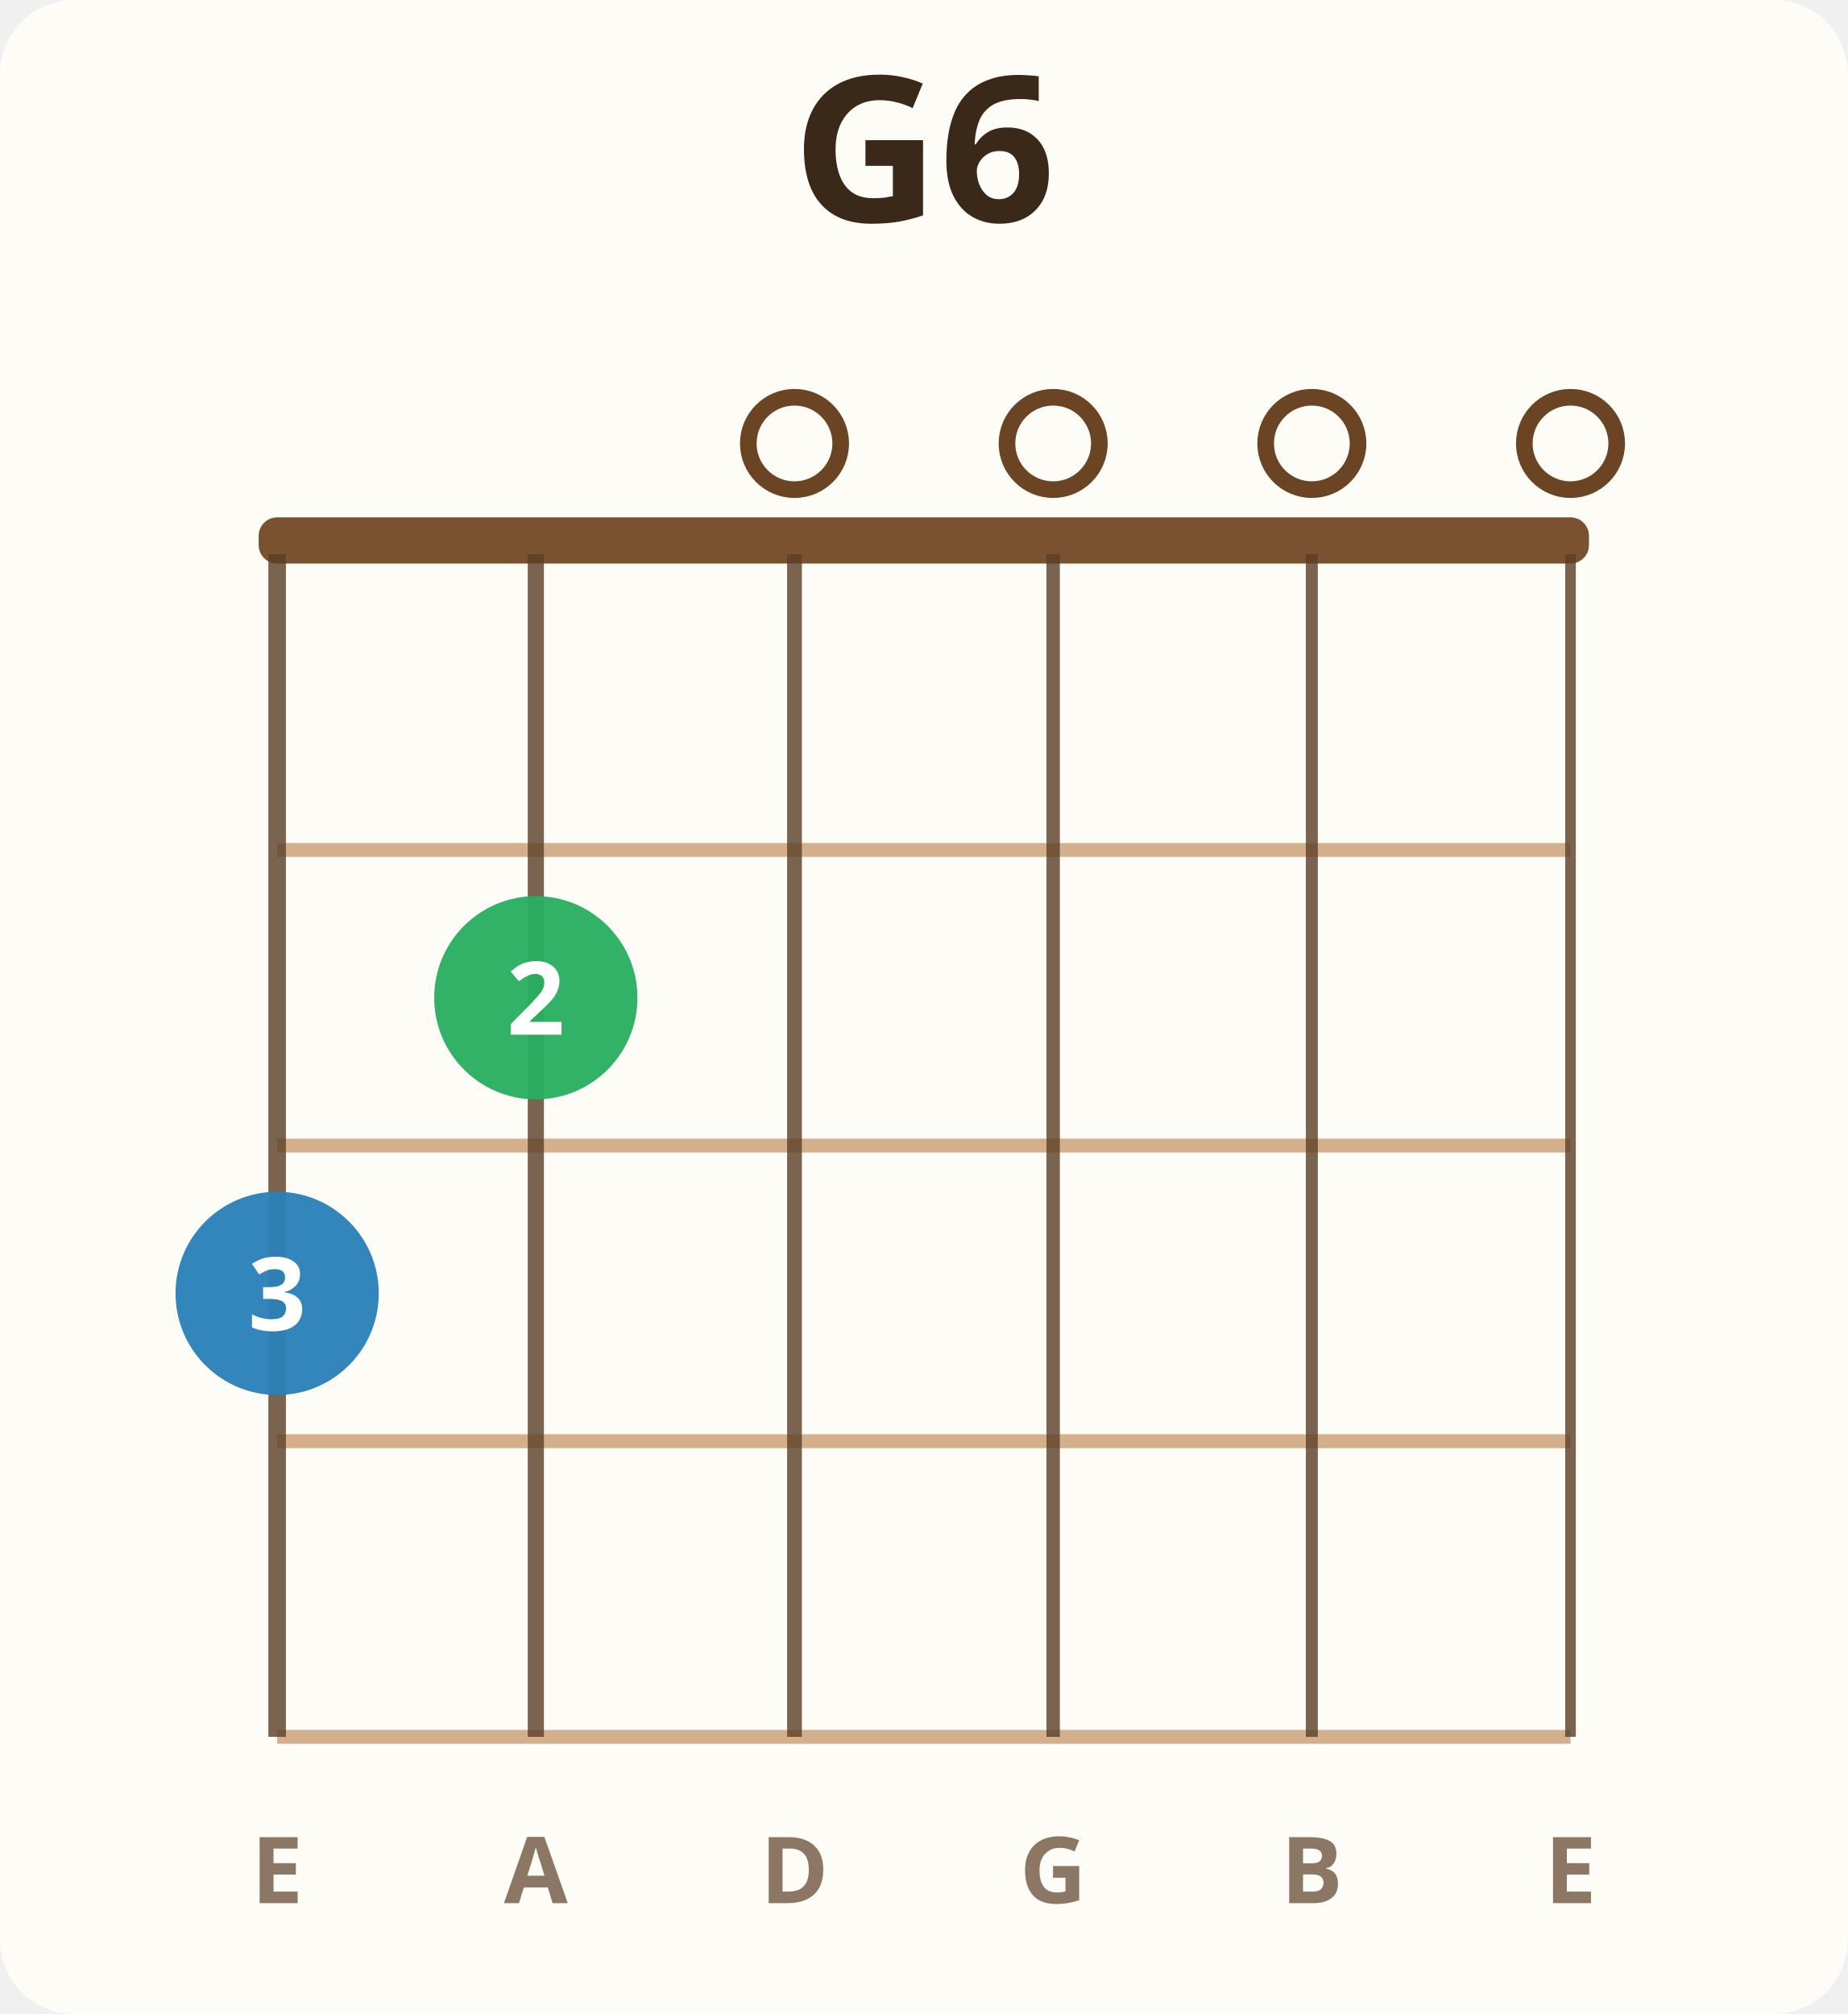
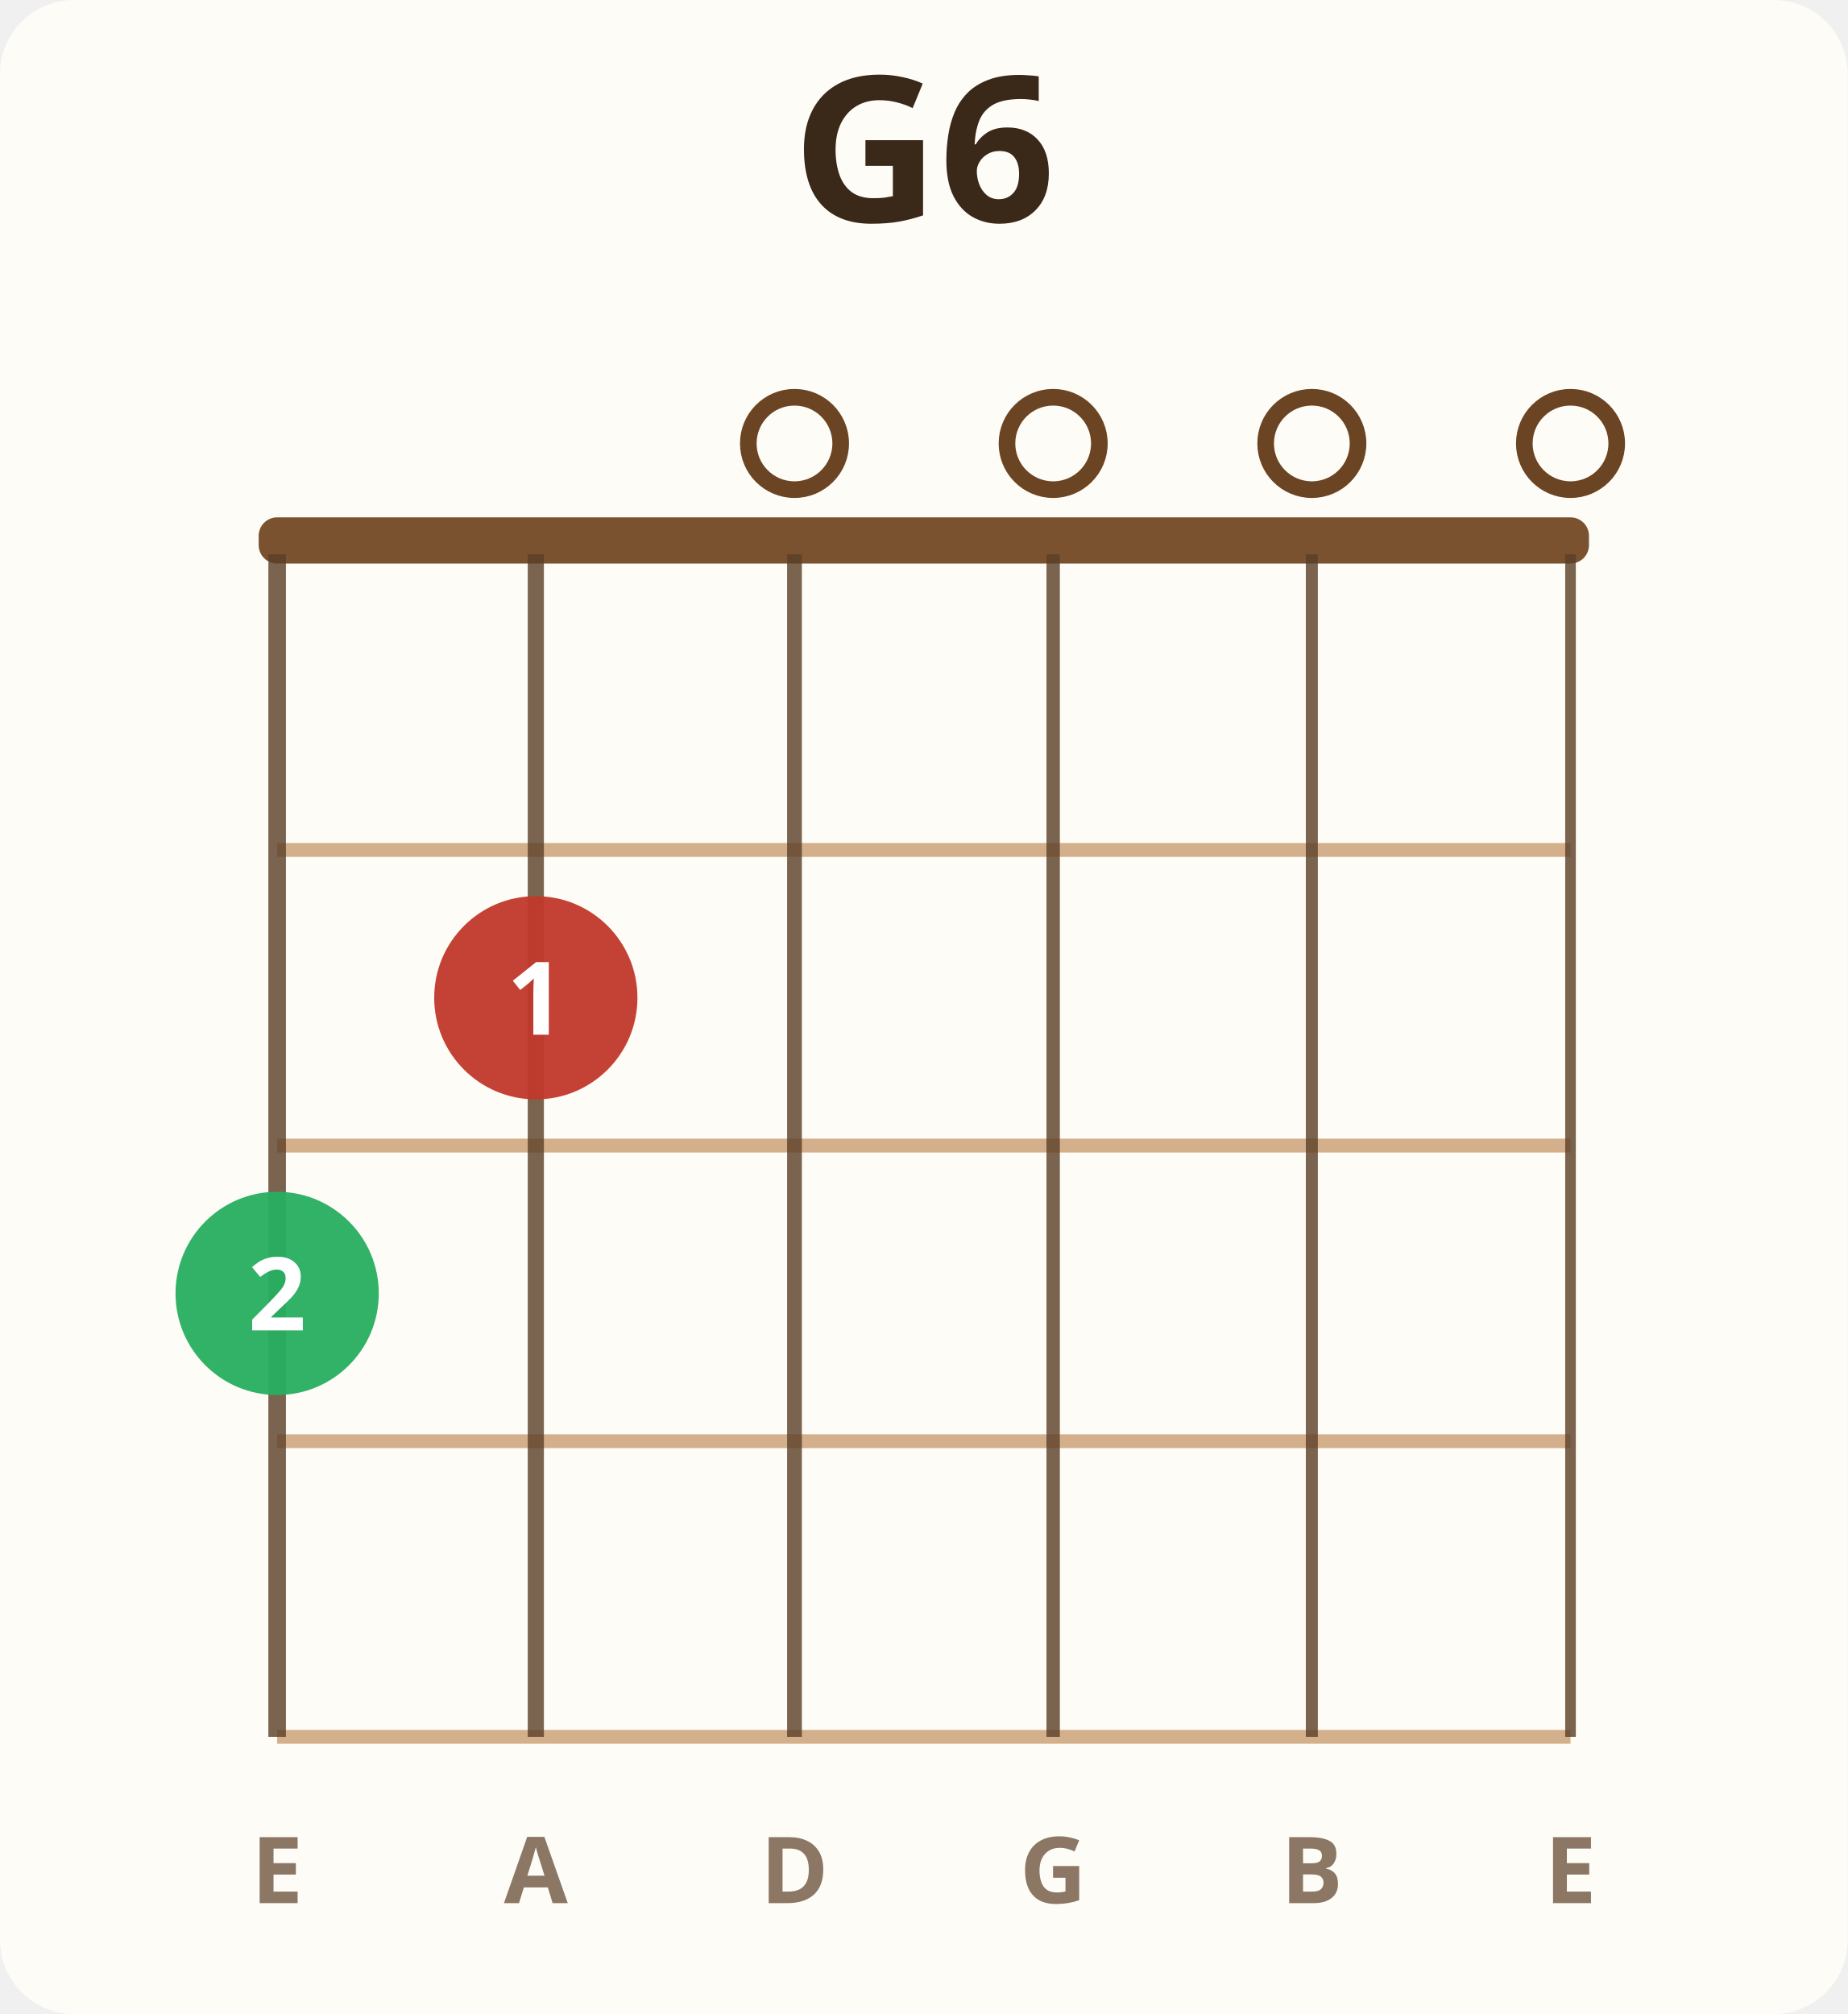
<svg xmlns="http://www.w3.org/2000/svg" viewBox="0 0 200 218" class="chord-diagram" role="img" aria-label="Diagramme d'accord G6">
  <rect width="200" height="218" fill="#fefcf7" rx="8" ry="8" />
  <text x="100" y="24" text-anchor="middle" font-family="Poppins, sans-serif" font-size="22" font-weight="700" fill="#3a2818">G6</text>
  <rect x="28" y="56" width="144" height="5" fill="#7a5230" rx="2" />
  <line x1="30" y1="92" x2="170" y2="92" stroke="#d4af8b" stroke-width="1.5" />
  <line x1="30" y1="124" x2="170" y2="124" stroke="#d4af8b" stroke-width="1.5" />
  <line x1="30" y1="156" x2="170" y2="156" stroke="#d4af8b" stroke-width="1.5" />
  <line x1="30" y1="188" x2="170" y2="188" stroke="#d4af8b" stroke-width="1.5" />
  <line x1="30" y1="60" x2="30" y2="188" stroke="#5a3e25" stroke-width="1.9" opacity="0.8" />
  <line x1="58" y1="60" x2="58" y2="188" stroke="#5a3e25" stroke-width="1.75" opacity="0.8" />
  <line x1="86" y1="60" x2="86" y2="188" stroke="#5a3e25" stroke-width="1.6" opacity="0.8" />
  <line x1="114" y1="60" x2="114" y2="188" stroke="#5a3e25" stroke-width="1.45" opacity="0.8" />
  <line x1="142" y1="60" x2="142" y2="188" stroke="#5a3e25" stroke-width="1.3" opacity="0.8" />
  <line x1="170" y1="60" x2="170" y2="188" stroke="#5a3e25" stroke-width="1.15" opacity="0.8" />
  <circle cx="86" cy="48" r="5" fill="none" stroke="#6b4423" stroke-width="1.8" />
  <circle cx="114" cy="48" r="5" fill="none" stroke="#6b4423" stroke-width="1.8" />
  <circle cx="142" cy="48" r="5" fill="none" stroke="#6b4423" stroke-width="1.8" />
  <circle cx="170" cy="48" r="5" fill="none" stroke="#6b4423" stroke-width="1.8" />
-   <circle cx="30" cy="140" r="11" fill="#2980b9" opacity="0.95" />
-   <text x="30" y="144" text-anchor="middle" font-family="Poppins, sans-serif" font-size="11" font-weight="700" fill="white">3</text>
-   <circle cx="58" cy="108" r="11" fill="#27ae60" opacity="0.95" />
-   <text x="58" y="112" text-anchor="middle" font-family="Poppins, sans-serif" font-size="11" font-weight="700" fill="white">2</text>
+   <circle cx="30" cy="140" r="11" fill="#27ae60" opacity="0.95" />
+   <text x="30" y="144" text-anchor="middle" font-family="Poppins, sans-serif" font-size="11" font-weight="700" fill="white">2</text>
+   <circle cx="58" cy="108" r="11" fill="#c0392b" opacity="0.95" />
+   <text x="58" y="112" text-anchor="middle" font-family="Poppins, sans-serif" font-size="11" font-weight="700" fill="white">1</text>
  <text x="30" y="206" text-anchor="middle" font-family="Raleway, sans-serif" font-size="10" font-weight="600" fill="#5a3e25" opacity="0.7">E</text>
  <text x="58" y="206" text-anchor="middle" font-family="Raleway, sans-serif" font-size="10" font-weight="600" fill="#5a3e25" opacity="0.7">A</text>
  <text x="86" y="206" text-anchor="middle" font-family="Raleway, sans-serif" font-size="10" font-weight="600" fill="#5a3e25" opacity="0.7">D</text>
  <text x="114" y="206" text-anchor="middle" font-family="Raleway, sans-serif" font-size="10" font-weight="600" fill="#5a3e25" opacity="0.7">G</text>
  <text x="142" y="206" text-anchor="middle" font-family="Raleway, sans-serif" font-size="10" font-weight="600" fill="#5a3e25" opacity="0.7">B</text>
  <text x="170" y="206" text-anchor="middle" font-family="Raleway, sans-serif" font-size="10" font-weight="600" fill="#5a3e25" opacity="0.7">E</text>
</svg>
